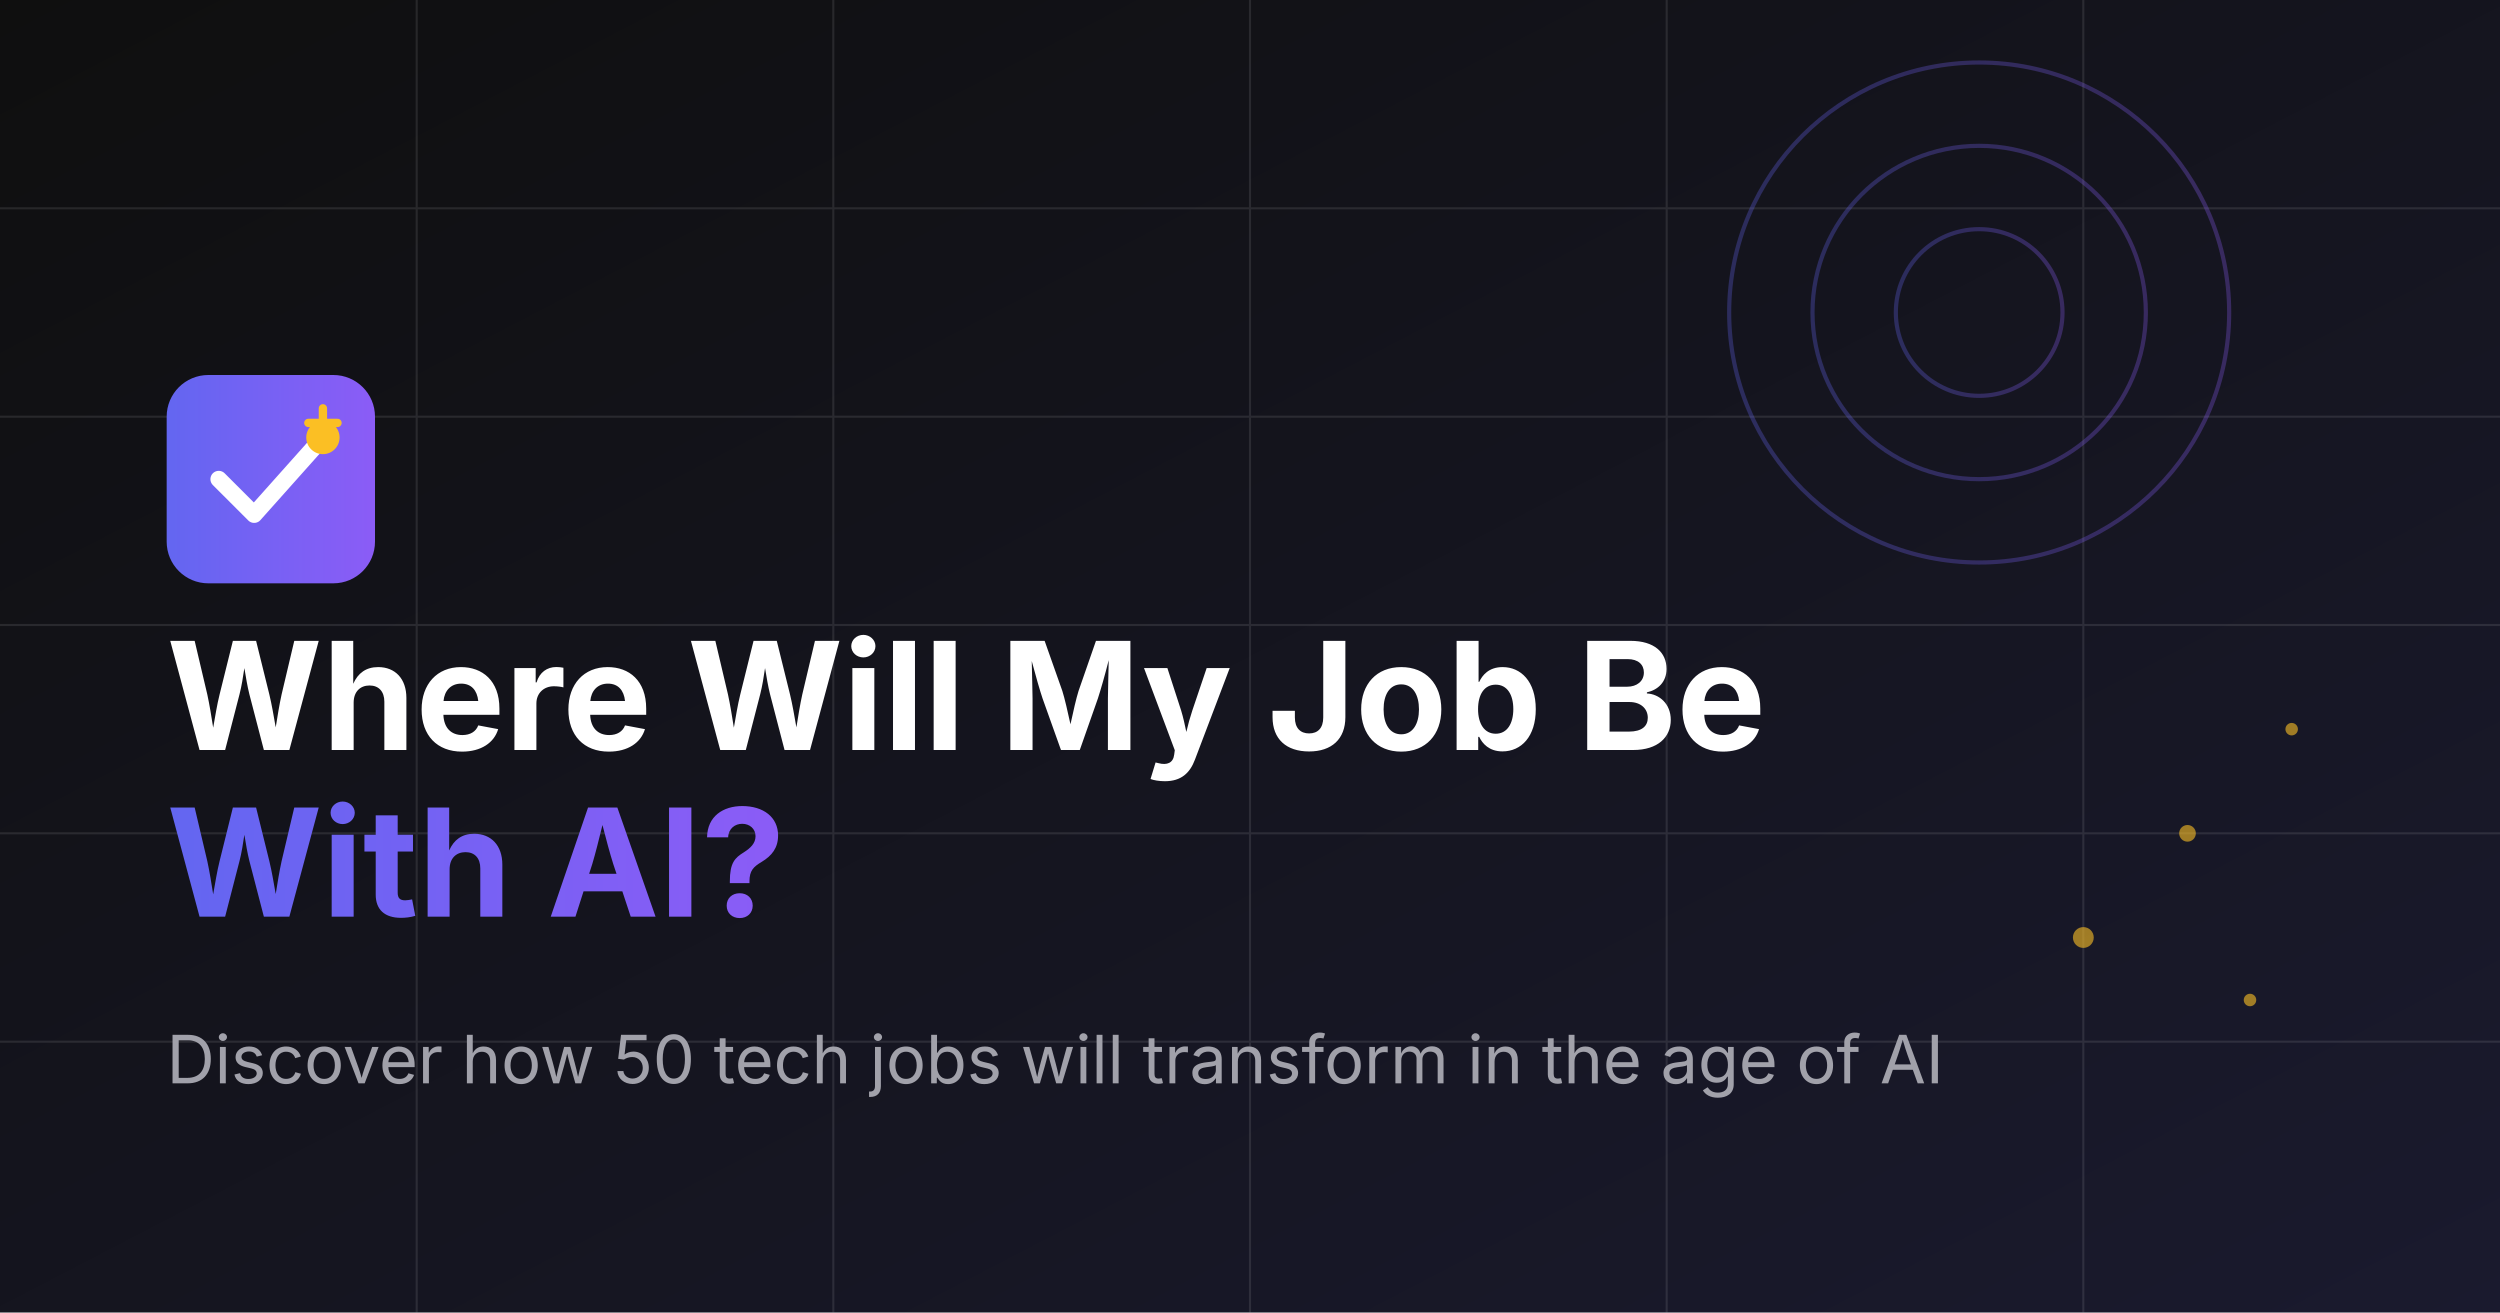
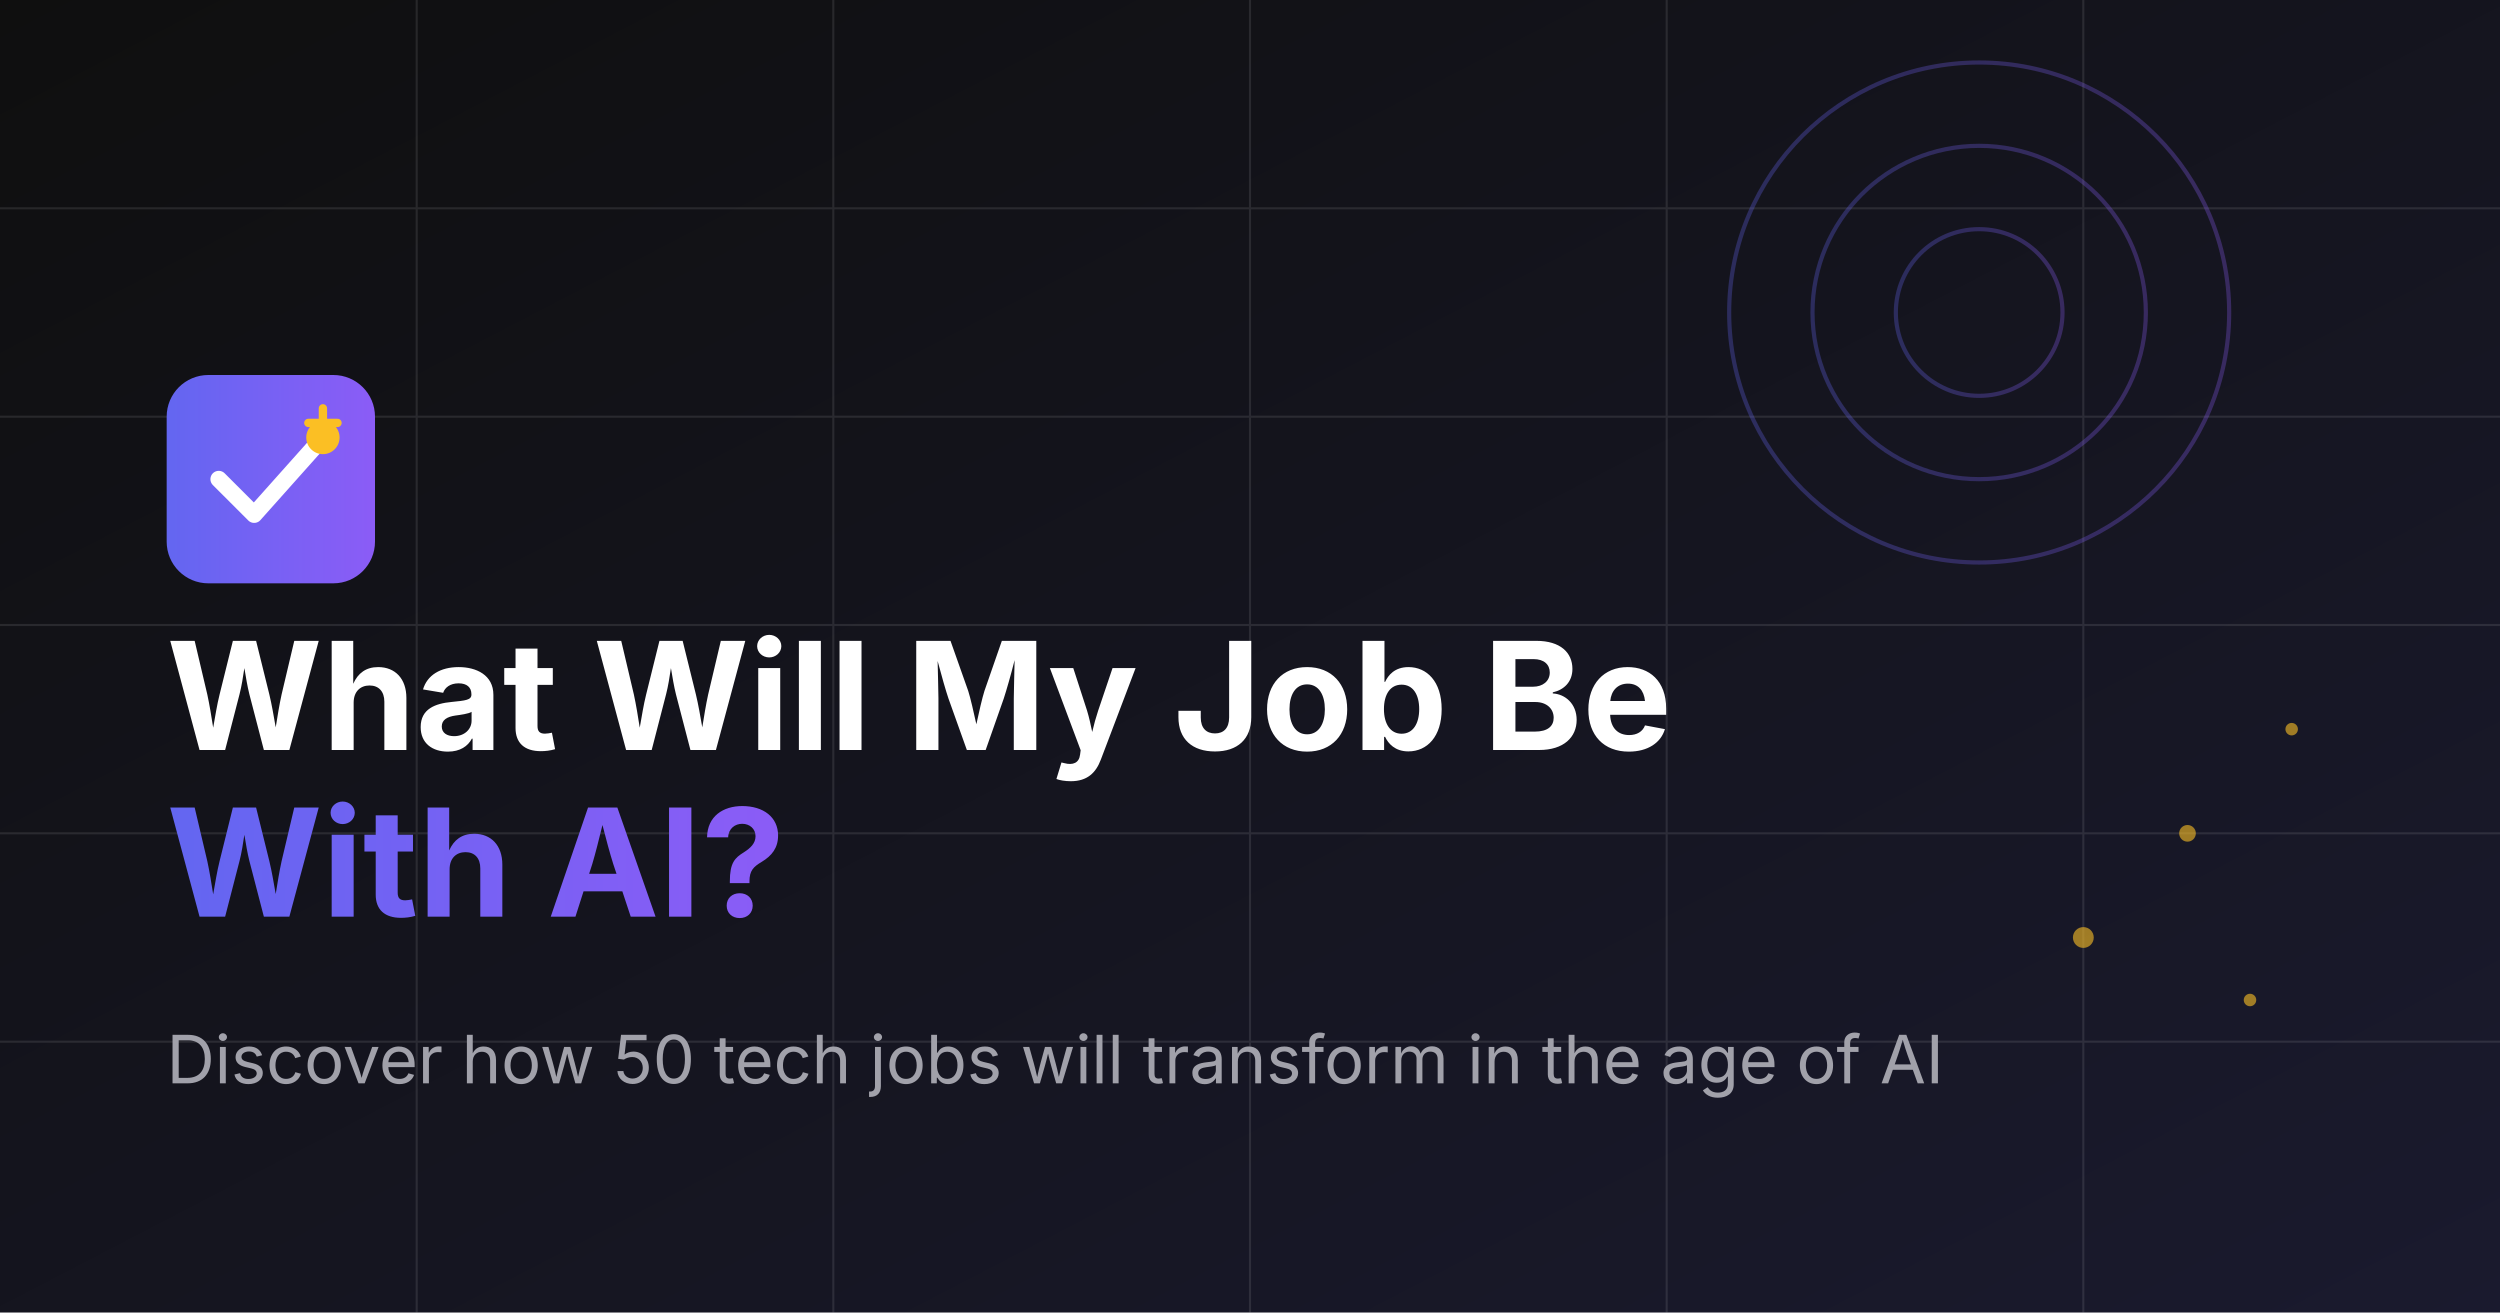
<svg xmlns="http://www.w3.org/2000/svg" viewBox="0 0 1200 630">
  <defs>
    <linearGradient id="bgGradient" x1="0%" y1="0%" x2="100%" y2="100%">
      <stop offset="0%" style="stop-color:#0f0f0f" />
      <stop offset="100%" style="stop-color:#1a1a2e" />
    </linearGradient>
    <linearGradient id="accentGrad" x1="0%" y1="0%" x2="100%" y2="0%">
      <stop offset="0%" style="stop-color:#6366f1" />
      <stop offset="100%" style="stop-color:#8b5cf6" />
    </linearGradient>
  </defs>
  <rect width="1200" height="630" fill="url(#bgGradient)" />
  <g opacity="0.1">
    <line x1="0" y1="100" x2="1200" y2="100" stroke="white" stroke-width="1" />
    <line x1="0" y1="200" x2="1200" y2="200" stroke="white" stroke-width="1" />
    <line x1="0" y1="300" x2="1200" y2="300" stroke="white" stroke-width="1" />
    <line x1="0" y1="400" x2="1200" y2="400" stroke="white" stroke-width="1" />
    <line x1="0" y1="500" x2="1200" y2="500" stroke="white" stroke-width="1" />
    <line x1="200" y1="0" x2="200" y2="630" stroke="white" stroke-width="1" />
    <line x1="400" y1="0" x2="400" y2="630" stroke="white" stroke-width="1" />
    <line x1="600" y1="0" x2="600" y2="630" stroke="white" stroke-width="1" />
    <line x1="800" y1="0" x2="800" y2="630" stroke="white" stroke-width="1" />
    <line x1="1000" y1="0" x2="1000" y2="630" stroke="white" stroke-width="1" />
  </g>
  <g transform="translate(80, 180)">
    <rect width="100" height="100" rx="20" fill="url(#accentGrad)" />
    <path d="M25 50 L42 67 L75 30" stroke="white" stroke-width="8" stroke-linecap="round" stroke-linejoin="round" fill="none" />
    <circle cx="75" cy="30" r="8" fill="#fbbf24" />
    <path d="M68 23 L82 23 M75 16 L75 30" stroke="#fbbf24" stroke-width="4" stroke-linecap="round" />
  </g>
  <text x="80" y="360" font-family="system-ui, -apple-system, sans-serif" font-size="72" font-weight="bold" fill="white">
-     Where Will My Job Be
+     What Will My Job Be
  </text>
  <text x="80" y="440" font-family="system-ui, -apple-system, sans-serif" font-size="72" font-weight="bold" fill="url(#accentGrad)">
    With AI?
  </text>
  <text x="80" y="520" font-family="system-ui, -apple-system, sans-serif" font-size="32" fill="#a1a1aa">
    Discover how 50 tech jobs will transform in the age of AI
  </text>
  <g transform="translate(950, 150)" opacity="0.3">
    <circle cx="0" cy="0" r="120" stroke="url(#accentGrad)" stroke-width="2" fill="none" />
    <circle cx="0" cy="0" r="80" stroke="url(#accentGrad)" stroke-width="2" fill="none" />
    <circle cx="0" cy="0" r="40" stroke="url(#accentGrad)" stroke-width="2" fill="none" />
  </g>
  <g fill="#fbbf24" opacity="0.6">
    <circle cx="1050" cy="400" r="4" />
    <circle cx="1100" cy="350" r="3" />
    <circle cx="1000" cy="450" r="5" />
    <circle cx="1080" cy="480" r="3" />
  </g>
</svg>
